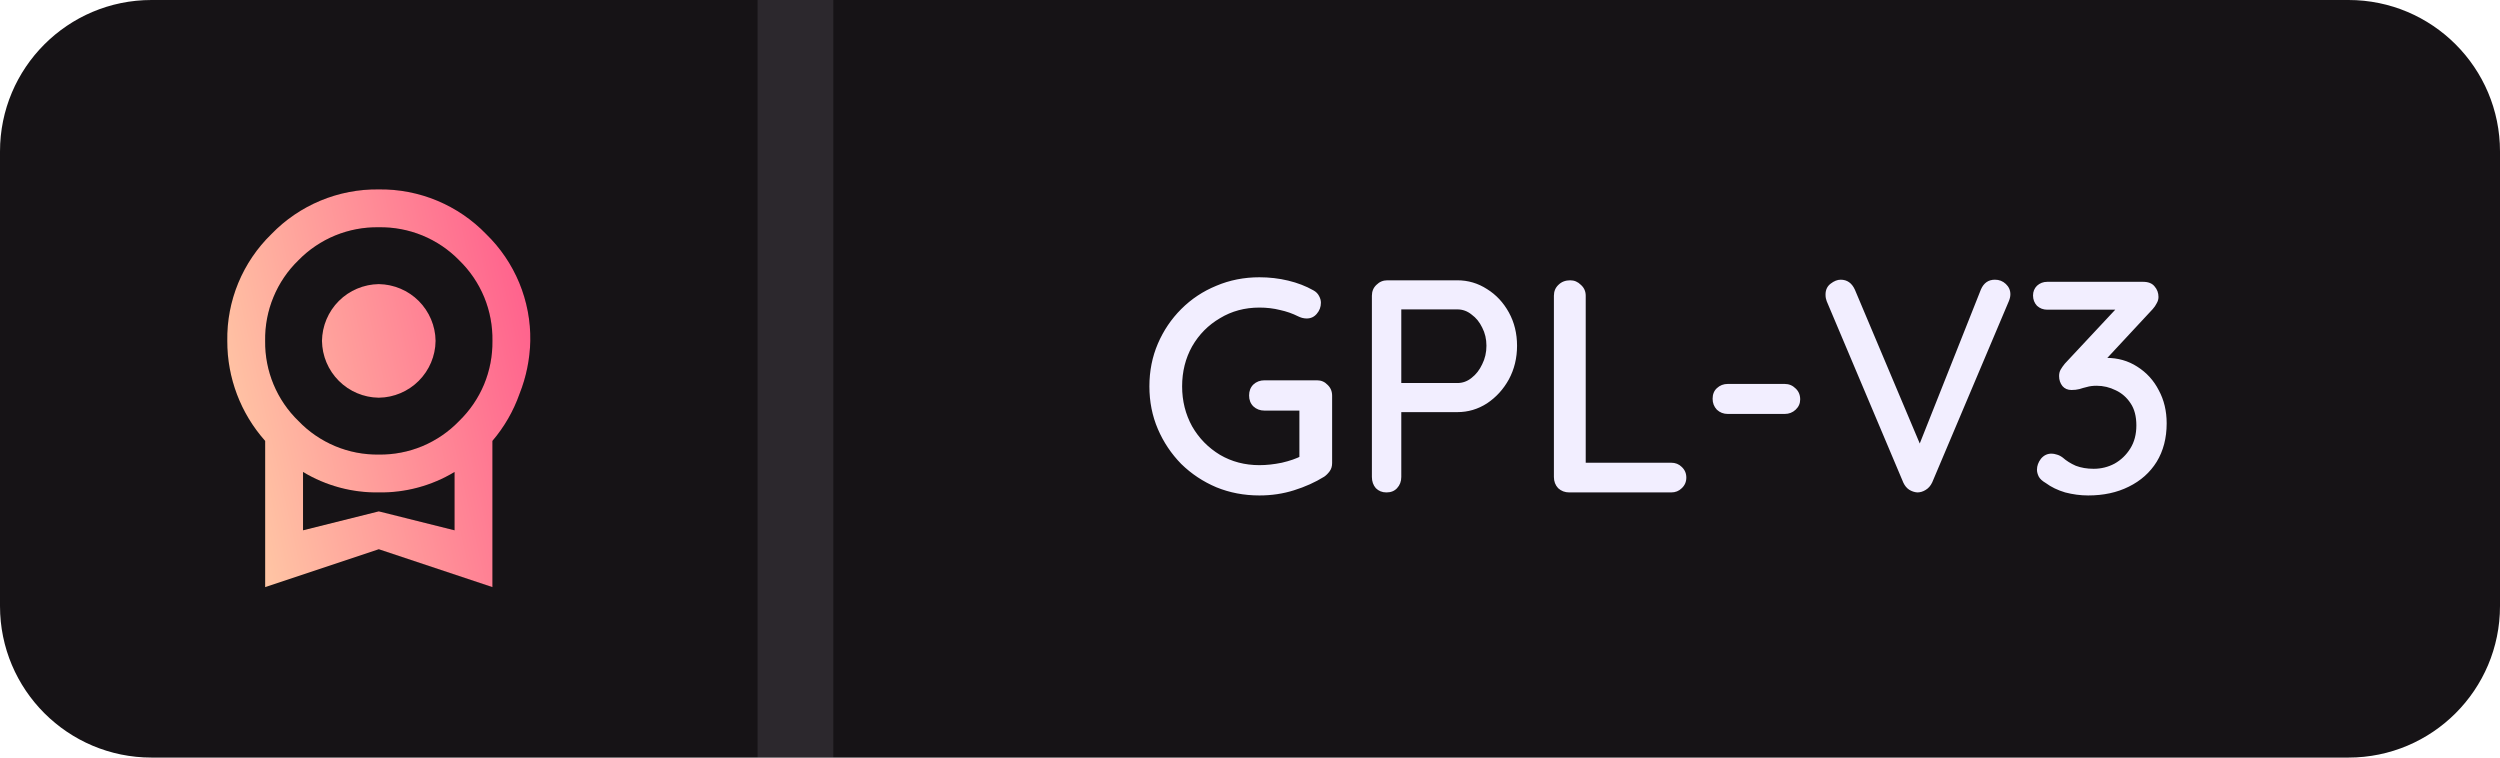
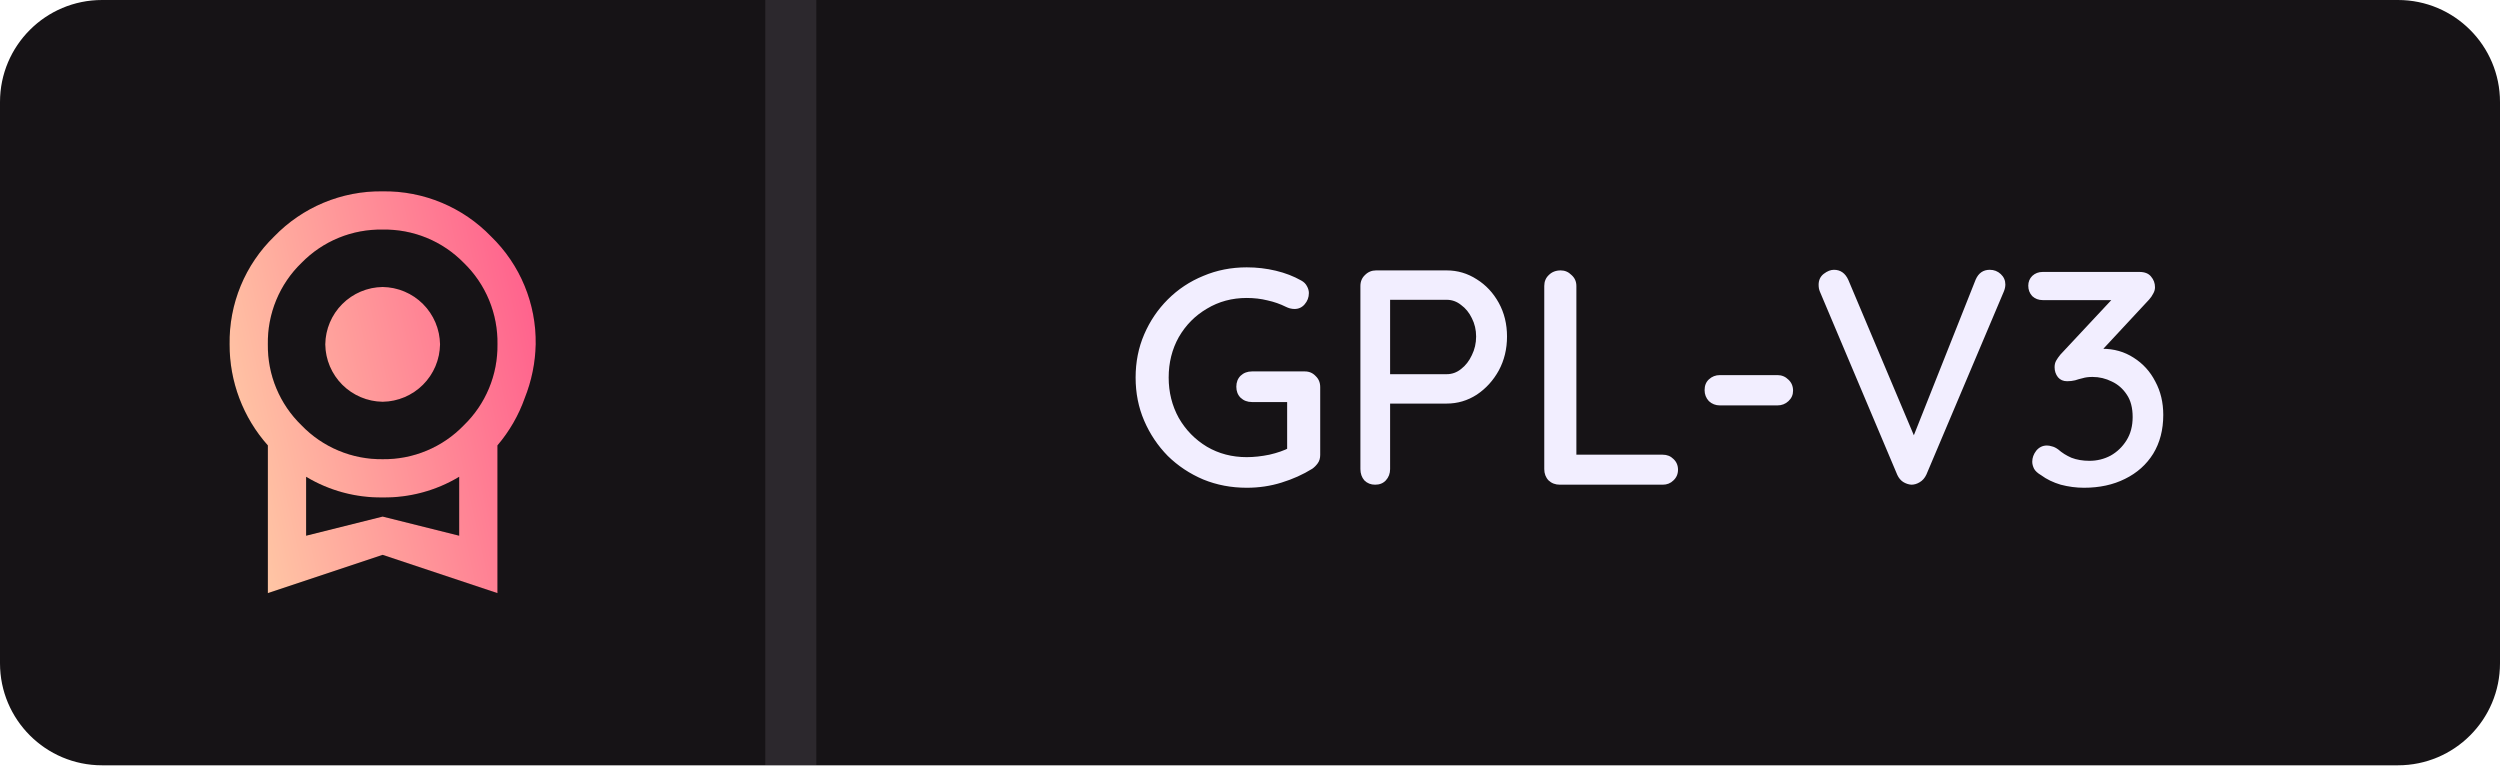
- <svg xmlns="http://www.w3.org/2000/svg" width="66" height="20" viewBox="0 0 66 20" fill="none">
-   <rect width="66" height="20" rx="4" fill="#161316" />
-   <path d="M8.5 9C8.505 8.604 8.665 8.226 8.945 7.945C9.225 7.665 9.604 7.506 10 7.5C10.396 7.506 10.775 7.665 11.055 7.945C11.335 8.226 11.495 8.604 11.5 9C11.495 9.397 11.335 9.775 11.055 10.055C10.775 10.335 10.396 10.495 10 10.5C9.604 10.495 9.225 10.335 8.945 10.055C8.665 9.775 8.505 9.397 8.5 9ZM10 13.5L12 14V12.46C11.397 12.824 10.704 13.011 10 13C9.296 13.011 8.603 12.824 8 12.46V14L10 13.5ZM10 6C9.606 5.993 9.215 6.067 8.85 6.216C8.486 6.366 8.155 6.588 7.88 6.87C7.595 7.146 7.37 7.477 7.219 7.844C7.067 8.21 6.993 8.604 7 9C6.995 9.394 7.07 9.785 7.222 10.149C7.373 10.512 7.597 10.841 7.88 11.115C8.154 11.4 8.484 11.625 8.848 11.778C9.213 11.93 9.605 12.006 10 12C10.395 12.006 10.787 11.93 11.152 11.778C11.516 11.625 11.846 11.4 12.12 11.115C12.403 10.841 12.627 10.512 12.779 10.149C12.93 9.785 13.005 9.394 13 9C13.007 8.604 12.933 8.21 12.782 7.844C12.63 7.477 12.405 7.146 12.12 6.87C11.845 6.588 11.514 6.366 11.15 6.216C10.785 6.067 10.394 5.993 10 6V6ZM14 9C13.989 9.48 13.893 9.954 13.715 10.4C13.555 10.854 13.312 11.274 13 11.64V15.5L10 14.5L7 15.5V11.64C6.353 10.914 5.997 9.974 6 9C5.991 8.476 6.09 7.955 6.29 7.47C6.491 6.985 6.788 6.546 7.165 6.18C7.532 5.8 7.973 5.5 8.46 5.297C8.948 5.094 9.472 4.993 10 5C10.528 4.993 11.052 5.094 11.54 5.297C12.027 5.5 12.468 5.8 12.835 6.18C13.212 6.546 13.509 6.985 13.71 7.47C13.91 7.955 14.009 8.476 14 9V9Z" fill="black" />
-   <path d="M8.5 9C8.505 8.604 8.665 8.226 8.945 7.945C9.225 7.665 9.604 7.506 10 7.5C10.396 7.506 10.775 7.665 11.055 7.945C11.335 8.226 11.495 8.604 11.5 9C11.495 9.397 11.335 9.775 11.055 10.055C10.775 10.335 10.396 10.495 10 10.5C9.604 10.495 9.225 10.335 8.945 10.055C8.665 9.775 8.505 9.397 8.5 9ZM10 13.5L12 14V12.46C11.397 12.824 10.704 13.011 10 13C9.296 13.011 8.603 12.824 8 12.46V14L10 13.5ZM10 6C9.606 5.993 9.215 6.067 8.85 6.216C8.486 6.366 8.155 6.588 7.88 6.87C7.595 7.146 7.37 7.477 7.219 7.844C7.067 8.21 6.993 8.604 7 9C6.995 9.394 7.07 9.785 7.222 10.149C7.373 10.512 7.597 10.841 7.88 11.115C8.154 11.4 8.484 11.625 8.848 11.778C9.213 11.93 9.605 12.006 10 12C10.395 12.006 10.787 11.93 11.152 11.778C11.516 11.625 11.846 11.4 12.12 11.115C12.403 10.841 12.627 10.512 12.779 10.149C12.93 9.785 13.005 9.394 13 9C13.007 8.604 12.933 8.21 12.782 7.844C12.63 7.477 12.405 7.146 12.12 6.87C11.845 6.588 11.514 6.366 11.15 6.216C10.785 6.067 10.394 5.993 10 6V6ZM14 9C13.989 9.48 13.893 9.954 13.715 10.4C13.555 10.854 13.312 11.274 13 11.64V15.5L10 14.5L7 15.5V11.64C6.353 10.914 5.997 9.974 6 9C5.991 8.476 6.09 7.955 6.29 7.47C6.491 6.985 6.788 6.546 7.165 6.18C7.532 5.8 7.973 5.5 8.46 5.297C8.948 5.094 9.472 4.993 10 5C10.528 4.993 11.052 5.094 11.54 5.297C12.027 5.5 12.468 5.8 12.835 6.18C13.212 6.546 13.509 6.985 13.71 7.47C13.91 7.955 14.009 8.476 14 9V9Z" fill="url(#paint0_linear_265_43)" />
-   <rect x="20" width="2" height="20" fill="#F2EEFF" fill-opacity="0.1" />
-   <path d="M33.248 13.08C32.843 13.08 32.464 13.008 32.112 12.864C31.76 12.715 31.451 12.509 31.184 12.248C30.923 11.981 30.717 11.675 30.568 11.328C30.419 10.981 30.344 10.605 30.344 10.2C30.344 9.795 30.419 9.419 30.568 9.072C30.717 8.725 30.923 8.421 31.184 8.16C31.451 7.893 31.76 7.688 32.112 7.544C32.464 7.395 32.843 7.32 33.248 7.32C33.509 7.32 33.763 7.349 34.008 7.408C34.253 7.467 34.475 7.552 34.672 7.664C34.741 7.701 34.792 7.752 34.824 7.816C34.856 7.875 34.872 7.933 34.872 7.992C34.872 8.104 34.835 8.203 34.76 8.288C34.691 8.368 34.603 8.408 34.496 8.408C34.459 8.408 34.419 8.403 34.376 8.392C34.339 8.381 34.304 8.368 34.272 8.352C34.123 8.277 33.963 8.221 33.792 8.184C33.621 8.141 33.44 8.12 33.248 8.12C32.864 8.12 32.517 8.213 32.208 8.4C31.899 8.581 31.653 8.829 31.472 9.144C31.296 9.459 31.208 9.811 31.208 10.2C31.208 10.584 31.296 10.936 31.472 11.256C31.653 11.571 31.899 11.821 32.208 12.008C32.517 12.189 32.864 12.28 33.248 12.28C33.435 12.28 33.632 12.259 33.84 12.216C34.048 12.168 34.224 12.107 34.368 12.032L34.304 12.248V10.728L34.432 10.84H33.384C33.267 10.84 33.168 10.803 33.088 10.728C33.013 10.653 32.976 10.557 32.976 10.44C32.976 10.323 33.013 10.227 33.088 10.152C33.168 10.077 33.267 10.04 33.384 10.04H34.768C34.88 10.04 34.973 10.08 35.048 10.16C35.128 10.235 35.168 10.331 35.168 10.448V12.224C35.168 12.309 35.147 12.381 35.104 12.44C35.061 12.499 35.013 12.547 34.96 12.584C34.72 12.733 34.453 12.853 34.16 12.944C33.872 13.035 33.568 13.08 33.248 13.08ZM38.474 7.4C38.757 7.4 39.018 7.477 39.258 7.632C39.498 7.781 39.69 7.987 39.834 8.248C39.978 8.509 40.05 8.803 40.05 9.128C40.05 9.453 39.978 9.749 39.834 10.016C39.69 10.277 39.498 10.488 39.258 10.648C39.018 10.803 38.757 10.88 38.474 10.88H36.93L36.994 10.752V12.592C36.994 12.709 36.957 12.808 36.882 12.888C36.813 12.963 36.72 13 36.602 13C36.49 13 36.397 12.963 36.322 12.888C36.253 12.808 36.218 12.709 36.218 12.592V7.808C36.218 7.691 36.258 7.595 36.338 7.52C36.418 7.44 36.514 7.4 36.626 7.4H38.474ZM38.474 10.112C38.613 10.112 38.738 10.067 38.85 9.976C38.968 9.885 39.061 9.765 39.13 9.616C39.205 9.467 39.242 9.304 39.242 9.128C39.242 8.952 39.205 8.792 39.13 8.648C39.061 8.504 38.968 8.389 38.85 8.304C38.738 8.213 38.613 8.168 38.474 8.168H36.914L36.994 8.048V10.216L36.922 10.112H38.474ZM44.119 12.216C44.231 12.216 44.324 12.253 44.399 12.328C44.479 12.403 44.519 12.496 44.519 12.608C44.519 12.72 44.479 12.813 44.399 12.888C44.324 12.963 44.231 13 44.119 13H41.431C41.314 13 41.215 12.963 41.135 12.888C41.06 12.808 41.023 12.709 41.023 12.592V7.808C41.023 7.691 41.063 7.595 41.143 7.52C41.223 7.44 41.327 7.4 41.455 7.4C41.562 7.4 41.655 7.44 41.735 7.52C41.82 7.595 41.863 7.691 41.863 7.808V12.352L41.695 12.216H44.119ZM45.613 10.928C45.501 10.928 45.405 10.891 45.325 10.816C45.25 10.736 45.213 10.64 45.213 10.528C45.213 10.411 45.25 10.317 45.325 10.248C45.405 10.173 45.501 10.136 45.613 10.136H47.117C47.229 10.136 47.325 10.176 47.405 10.256C47.485 10.331 47.525 10.427 47.525 10.544C47.525 10.651 47.485 10.741 47.405 10.816C47.325 10.891 47.229 10.928 47.117 10.928H45.613ZM52.666 7.384C52.778 7.384 52.873 7.421 52.953 7.496C53.033 7.571 53.074 7.661 53.074 7.768C53.074 7.827 53.06 7.888 53.033 7.952L51.01 12.736C50.967 12.827 50.908 12.893 50.834 12.936C50.764 12.979 50.692 13 50.617 13C50.543 12.995 50.471 12.971 50.401 12.928C50.337 12.885 50.287 12.824 50.249 12.744L48.225 7.952C48.215 7.925 48.207 7.899 48.202 7.872C48.196 7.84 48.194 7.808 48.194 7.776C48.194 7.653 48.239 7.557 48.33 7.488C48.42 7.419 48.508 7.384 48.593 7.384C48.764 7.384 48.889 7.472 48.969 7.648L50.801 11.992H50.569L52.297 7.64C52.372 7.469 52.495 7.384 52.666 7.384ZM54.16 11.976C54.203 11.976 54.248 11.984 54.296 12C54.344 12.011 54.398 12.037 54.456 12.08C54.552 12.165 54.667 12.237 54.8 12.296C54.939 12.349 55.096 12.376 55.272 12.376C55.469 12.376 55.654 12.331 55.824 12.24C55.995 12.144 56.133 12.011 56.24 11.84C56.347 11.669 56.4 11.467 56.4 11.232C56.4 10.992 56.349 10.797 56.248 10.648C56.147 10.493 56.016 10.379 55.856 10.304C55.696 10.224 55.528 10.184 55.352 10.184C55.251 10.184 55.166 10.195 55.096 10.216C55.027 10.232 54.96 10.251 54.896 10.272C54.832 10.288 54.763 10.296 54.688 10.296C54.587 10.296 54.507 10.261 54.448 10.192C54.389 10.117 54.36 10.029 54.36 9.928C54.36 9.864 54.373 9.808 54.4 9.76C54.427 9.712 54.464 9.659 54.512 9.6L55.992 8.016L56.168 8.176H54.048C53.941 8.176 53.851 8.141 53.776 8.072C53.707 7.997 53.672 7.907 53.672 7.8C53.672 7.699 53.707 7.613 53.776 7.544C53.851 7.475 53.941 7.44 54.048 7.44H56.576C56.715 7.44 56.816 7.48 56.88 7.56C56.95 7.64 56.984 7.733 56.984 7.84C56.984 7.899 56.968 7.955 56.936 8.008C56.91 8.061 56.875 8.112 56.832 8.16L55.344 9.76L55.144 9.544C55.187 9.523 55.259 9.501 55.36 9.48C55.462 9.459 55.544 9.448 55.608 9.448C55.912 9.448 56.184 9.525 56.424 9.68C56.669 9.835 56.859 10.043 56.992 10.304C57.131 10.56 57.2 10.851 57.2 11.176C57.2 11.565 57.112 11.904 56.936 12.192C56.76 12.475 56.515 12.693 56.2 12.848C55.891 13.003 55.533 13.08 55.128 13.08C54.925 13.08 54.723 13.053 54.52 13C54.323 12.941 54.152 12.859 54.008 12.752C53.917 12.699 53.856 12.643 53.824 12.584C53.792 12.52 53.776 12.459 53.776 12.4C53.776 12.299 53.811 12.203 53.88 12.112C53.955 12.021 54.048 11.976 54.16 11.976Z" fill="#F2EEFF" />
+ <svg xmlns="http://www.w3.org/2000/svg" width="98" height="30" viewBox="0 0 98 30" fill="none">
+   <rect width="98" height="30" rx="4" fill="#161316" />
+   <path d="M12.75 13.5C12.758 12.905 12.997 12.338 13.417 11.917C13.838 11.497 14.405 11.257 15 11.25C15.594 11.257 16.162 11.497 16.582 11.917C17.003 12.338 17.242 12.905 17.25 13.5C17.242 14.094 17.003 14.662 16.582 15.082C16.162 15.502 15.594 15.742 15 15.75C14.405 15.742 13.838 15.502 13.417 15.082C12.997 14.662 12.758 14.094 12.75 13.5ZM15 20.25L18 21V18.69C17.095 19.234 16.056 19.515 15 19.5C13.944 19.515 12.905 19.234 12 18.69V21L15 20.25ZM15 9C14.409 8.989 13.822 9.099 13.275 9.323C12.728 9.548 12.233 9.882 11.82 10.305C11.392 10.718 11.055 11.215 10.828 11.765C10.601 12.315 10.489 12.905 10.5 13.5C10.492 14.091 10.605 14.677 10.832 15.222C11.059 15.768 11.395 16.261 11.82 16.672C12.231 17.099 12.725 17.437 13.272 17.665C13.819 17.894 14.407 18.008 15 18C15.592 18.008 16.18 17.894 16.727 17.665C17.274 17.437 17.769 17.099 18.18 16.672C18.605 16.261 18.941 15.768 19.168 15.222C19.395 14.677 19.508 14.091 19.5 13.5C19.511 12.905 19.399 12.315 19.172 11.765C18.945 11.215 18.607 10.718 18.18 10.305C17.767 9.882 17.272 9.548 16.725 9.323C16.178 9.099 15.591 8.989 15 9V9ZM21 13.5C20.984 14.22 20.839 14.931 20.572 15.6C20.332 16.28 19.968 16.911 19.5 17.46V23.25L15 21.75L10.5 23.25V17.46C9.529 16.369 8.995 14.959 9 13.5C8.987 12.713 9.135 11.931 9.435 11.204C9.736 10.476 10.182 9.818 10.747 9.27C11.298 8.7 11.959 8.249 12.69 7.944C13.422 7.64 14.208 7.488 15 7.5C15.792 7.488 16.578 7.64 17.309 7.944C18.041 8.249 18.702 8.7 19.252 9.27C19.817 9.818 20.264 10.476 20.564 11.204C20.865 11.931 21.013 12.713 21 13.5V13.5Z" fill="black" />
+   <path d="M12.75 13.5C12.758 12.905 12.997 12.338 13.417 11.917C13.838 11.497 14.405 11.257 15 11.25C15.594 11.257 16.162 11.497 16.582 11.917C17.003 12.338 17.242 12.905 17.25 13.5C17.242 14.094 17.003 14.662 16.582 15.082C16.162 15.502 15.594 15.742 15 15.75C14.405 15.742 13.838 15.502 13.417 15.082C12.997 14.662 12.758 14.094 12.75 13.5ZM15 20.25L18 21V18.69C17.095 19.234 16.056 19.515 15 19.5C13.944 19.515 12.905 19.234 12 18.69V21L15 20.25ZM15 9C14.409 8.989 13.822 9.099 13.275 9.323C12.728 9.548 12.233 9.882 11.82 10.305C11.392 10.718 11.055 11.215 10.828 11.765C10.601 12.315 10.489 12.905 10.5 13.5C10.492 14.091 10.605 14.677 10.832 15.222C11.059 15.768 11.395 16.261 11.82 16.672C12.231 17.099 12.725 17.437 13.272 17.665C13.819 17.894 14.407 18.008 15 18C15.592 18.008 16.18 17.894 16.727 17.665C17.274 17.437 17.769 17.099 18.18 16.672C18.605 16.261 18.941 15.768 19.168 15.222C19.395 14.677 19.508 14.091 19.5 13.5C19.511 12.905 19.399 12.315 19.172 11.765C18.945 11.215 18.607 10.718 18.18 10.305C17.767 9.882 17.272 9.548 16.725 9.323C16.178 9.099 15.591 8.989 15 9V9ZM21 13.5C20.984 14.22 20.839 14.931 20.572 15.6C20.332 16.28 19.968 16.911 19.5 17.46V23.25L15 21.75L10.5 23.25V17.46C9.529 16.369 8.995 14.959 9 13.5C8.987 12.713 9.135 11.931 9.435 11.204C9.736 10.476 10.182 9.818 10.747 9.27C11.298 8.7 11.959 8.249 12.69 7.944C13.422 7.64 14.208 7.488 15 7.5C15.792 7.488 16.578 7.64 17.309 7.944C18.041 8.249 18.702 8.7 19.252 9.27C19.817 9.818 20.264 10.476 20.564 11.204C20.865 11.931 21.013 12.713 21 13.5V13.5Z" fill="url(#paint0_linear_265_43)" />
+   <rect x="30" width="2" height="30" fill="#F2EEFF" fill-opacity="0.1" />
+   <path d="M48.872 19.12C48.264 19.12 47.696 19.012 47.168 18.796C46.64 18.572 46.176 18.264 45.776 17.872C45.384 17.472 45.076 17.012 44.852 16.492C44.628 15.972 44.516 15.408 44.516 14.8C44.516 14.192 44.628 13.628 44.852 13.108C45.076 12.588 45.384 12.132 45.776 11.74C46.176 11.34 46.64 11.032 47.168 10.816C47.696 10.592 48.264 10.48 48.872 10.48C49.264 10.48 49.644 10.524 50.012 10.612C50.38 10.7 50.712 10.828 51.008 10.996C51.112 11.052 51.188 11.128 51.236 11.224C51.284 11.312 51.308 11.4 51.308 11.488C51.308 11.656 51.252 11.804 51.14 11.932C51.036 12.052 50.904 12.112 50.744 12.112C50.688 12.112 50.628 12.104 50.564 12.088C50.508 12.072 50.456 12.052 50.408 12.028C50.184 11.916 49.944 11.832 49.688 11.776C49.432 11.712 49.16 11.68 48.872 11.68C48.296 11.68 47.776 11.82 47.312 12.1C46.848 12.372 46.48 12.744 46.208 13.216C45.944 13.688 45.812 14.216 45.812 14.8C45.812 15.376 45.944 15.904 46.208 16.384C46.48 16.856 46.848 17.232 47.312 17.512C47.776 17.784 48.296 17.92 48.872 17.92C49.152 17.92 49.448 17.888 49.76 17.824C50.072 17.752 50.336 17.66 50.552 17.548L50.456 17.872V15.592L50.648 15.76H49.076C48.9 15.76 48.752 15.704 48.632 15.592C48.52 15.48 48.464 15.336 48.464 15.16C48.464 14.984 48.52 14.84 48.632 14.728C48.752 14.616 48.9 14.56 49.076 14.56H51.152C51.32 14.56 51.46 14.62 51.572 14.74C51.692 14.852 51.752 14.996 51.752 15.172V17.836C51.752 17.964 51.72 18.072 51.656 18.16C51.592 18.248 51.52 18.32 51.44 18.376C51.08 18.6 50.68 18.78 50.24 18.916C49.808 19.052 49.352 19.12 48.872 19.12ZM56.712 10.6C57.136 10.6 57.528 10.716 57.888 10.948C58.248 11.172 58.535 11.48 58.752 11.872C58.968 12.264 59.075 12.704 59.075 13.192C59.075 13.68 58.968 14.124 58.752 14.524C58.535 14.916 58.248 15.232 57.888 15.472C57.528 15.704 57.136 15.82 56.712 15.82H54.395L54.492 15.628V18.388C54.492 18.564 54.435 18.712 54.324 18.832C54.219 18.944 54.08 19 53.904 19C53.736 19 53.596 18.944 53.483 18.832C53.38 18.712 53.328 18.564 53.328 18.388V11.212C53.328 11.036 53.388 10.892 53.508 10.78C53.627 10.66 53.772 10.6 53.94 10.6H56.712ZM56.712 14.668C56.919 14.668 57.108 14.6 57.276 14.464C57.452 14.328 57.592 14.148 57.696 13.924C57.807 13.7 57.864 13.456 57.864 13.192C57.864 12.928 57.807 12.688 57.696 12.472C57.592 12.256 57.452 12.084 57.276 11.956C57.108 11.82 56.919 11.752 56.712 11.752H54.371L54.492 11.572V14.824L54.383 14.668H56.712ZM65.178 17.824C65.347 17.824 65.487 17.88 65.599 17.992C65.719 18.104 65.778 18.244 65.778 18.412C65.778 18.58 65.719 18.72 65.599 18.832C65.487 18.944 65.347 19 65.178 19H61.147C60.971 19 60.822 18.944 60.703 18.832C60.59 18.712 60.535 18.564 60.535 18.388V11.212C60.535 11.036 60.594 10.892 60.715 10.78C60.834 10.66 60.99 10.6 61.182 10.6C61.343 10.6 61.483 10.66 61.602 10.78C61.73 10.892 61.794 11.036 61.794 11.212V18.028L61.542 17.824H65.178ZM67.42 15.892C67.252 15.892 67.108 15.836 66.988 15.724C66.876 15.604 66.82 15.46 66.82 15.292C66.82 15.116 66.876 14.976 66.988 14.872C67.108 14.76 67.252 14.704 67.42 14.704H69.676C69.844 14.704 69.988 14.764 70.108 14.884C70.228 14.996 70.288 15.14 70.288 15.316C70.288 15.476 70.228 15.612 70.108 15.724C69.988 15.836 69.844 15.892 69.676 15.892H67.42ZM77.998 10.576C78.166 10.576 78.31 10.632 78.43 10.744C78.55 10.856 78.61 10.992 78.61 11.152C78.61 11.24 78.59 11.332 78.55 11.428L75.514 18.604C75.45 18.74 75.362 18.84 75.25 18.904C75.146 18.968 75.038 19 74.926 19C74.814 18.992 74.706 18.956 74.602 18.892C74.506 18.828 74.43 18.736 74.374 18.616L71.338 11.428C71.322 11.388 71.31 11.348 71.302 11.308C71.294 11.26 71.29 11.212 71.29 11.164C71.29 10.98 71.358 10.836 71.494 10.732C71.63 10.628 71.762 10.576 71.89 10.576C72.146 10.576 72.334 10.708 72.454 10.972L75.202 17.488H74.854L77.446 10.96C77.558 10.704 77.742 10.576 77.998 10.576ZM80.24 17.464C80.304 17.464 80.372 17.476 80.444 17.5C80.516 17.516 80.596 17.556 80.684 17.62C80.828 17.748 81 17.856 81.2 17.944C81.408 18.024 81.644 18.064 81.908 18.064C82.204 18.064 82.48 17.996 82.736 17.86C82.992 17.716 83.2 17.516 83.36 17.26C83.52 17.004 83.6 16.7 83.6 16.348C83.6 15.988 83.524 15.696 83.372 15.472C83.22 15.24 83.024 15.068 82.784 14.956C82.544 14.836 82.292 14.776 82.028 14.776C81.876 14.776 81.748 14.792 81.644 14.824C81.54 14.848 81.44 14.876 81.344 14.908C81.248 14.932 81.144 14.944 81.032 14.944C80.88 14.944 80.76 14.892 80.672 14.788C80.584 14.676 80.54 14.544 80.54 14.392C80.54 14.296 80.56 14.212 80.6 14.14C80.64 14.068 80.696 13.988 80.768 13.9L82.988 11.524L83.252 11.764H80.072C79.912 11.764 79.776 11.712 79.664 11.608C79.56 11.496 79.508 11.36 79.508 11.2C79.508 11.048 79.56 10.92 79.664 10.816C79.776 10.712 79.912 10.66 80.072 10.66H83.864C84.072 10.66 84.224 10.72 84.32 10.84C84.424 10.96 84.476 11.1 84.476 11.26C84.476 11.348 84.452 11.432 84.404 11.512C84.364 11.592 84.312 11.668 84.248 11.74L82.016 14.14L81.716 13.816C81.78 13.784 81.888 13.752 82.04 13.72C82.192 13.688 82.316 13.672 82.412 13.672C82.868 13.672 83.276 13.788 83.636 14.02C84.004 14.252 84.288 14.564 84.488 14.956C84.696 15.34 84.8 15.776 84.8 16.264C84.8 16.848 84.668 17.356 84.404 17.788C84.14 18.212 83.772 18.54 83.3 18.772C82.836 19.004 82.3 19.12 81.692 19.12C81.388 19.12 81.084 19.08 80.78 19C80.484 18.912 80.228 18.788 80.012 18.628C79.876 18.548 79.784 18.464 79.736 18.376C79.688 18.28 79.664 18.188 79.664 18.1C79.664 17.948 79.716 17.804 79.82 17.668C79.932 17.532 80.072 17.464 80.24 17.464Z" fill="#F2EEFF" />
  <defs>
-     <linearGradient id="paint0_linear_265_43" x1="6" y1="15.5" x2="15.865" y2="13.279" gradientUnits="userSpaceOnUse">
+     <linearGradient id="paint0_linear_265_43" x1="8.999" y1="23.25" x2="23.797" y2="19.917" gradientUnits="userSpaceOnUse">
      <stop stop-color="#FFD1A7" />
      <stop offset="1" stop-color="#FF5A8B" />
    </linearGradient>
  </defs>
</svg>
